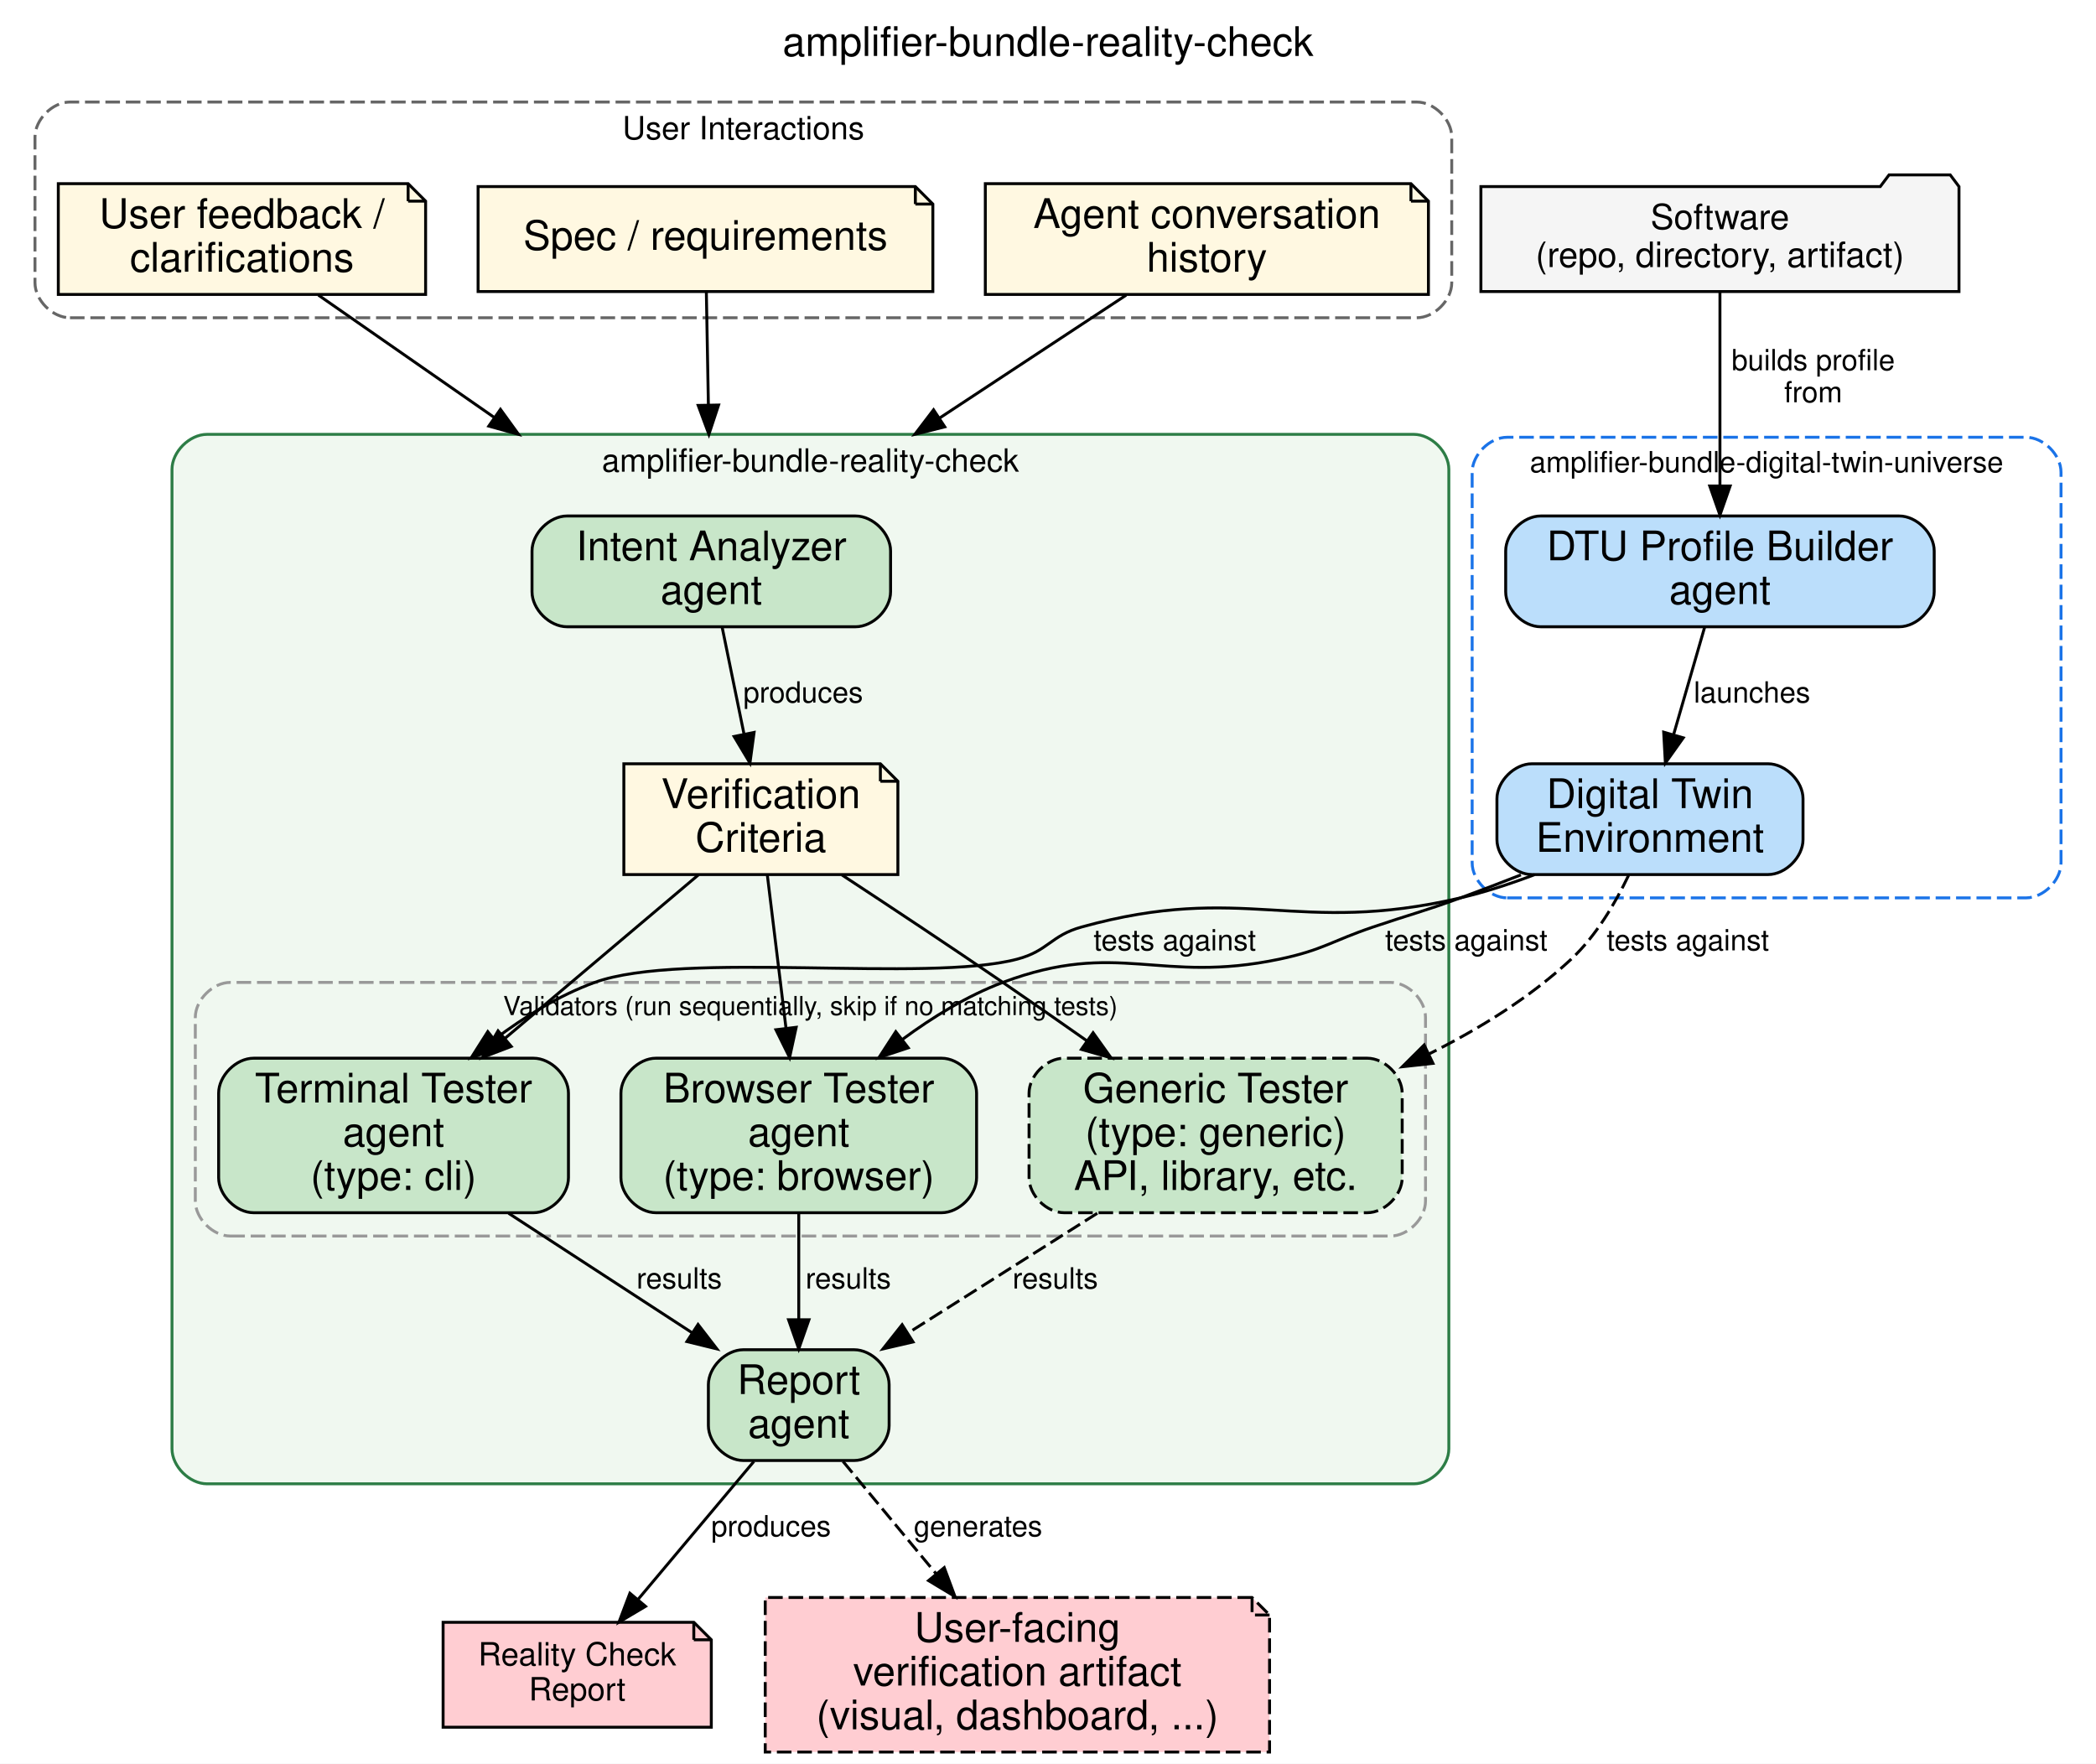
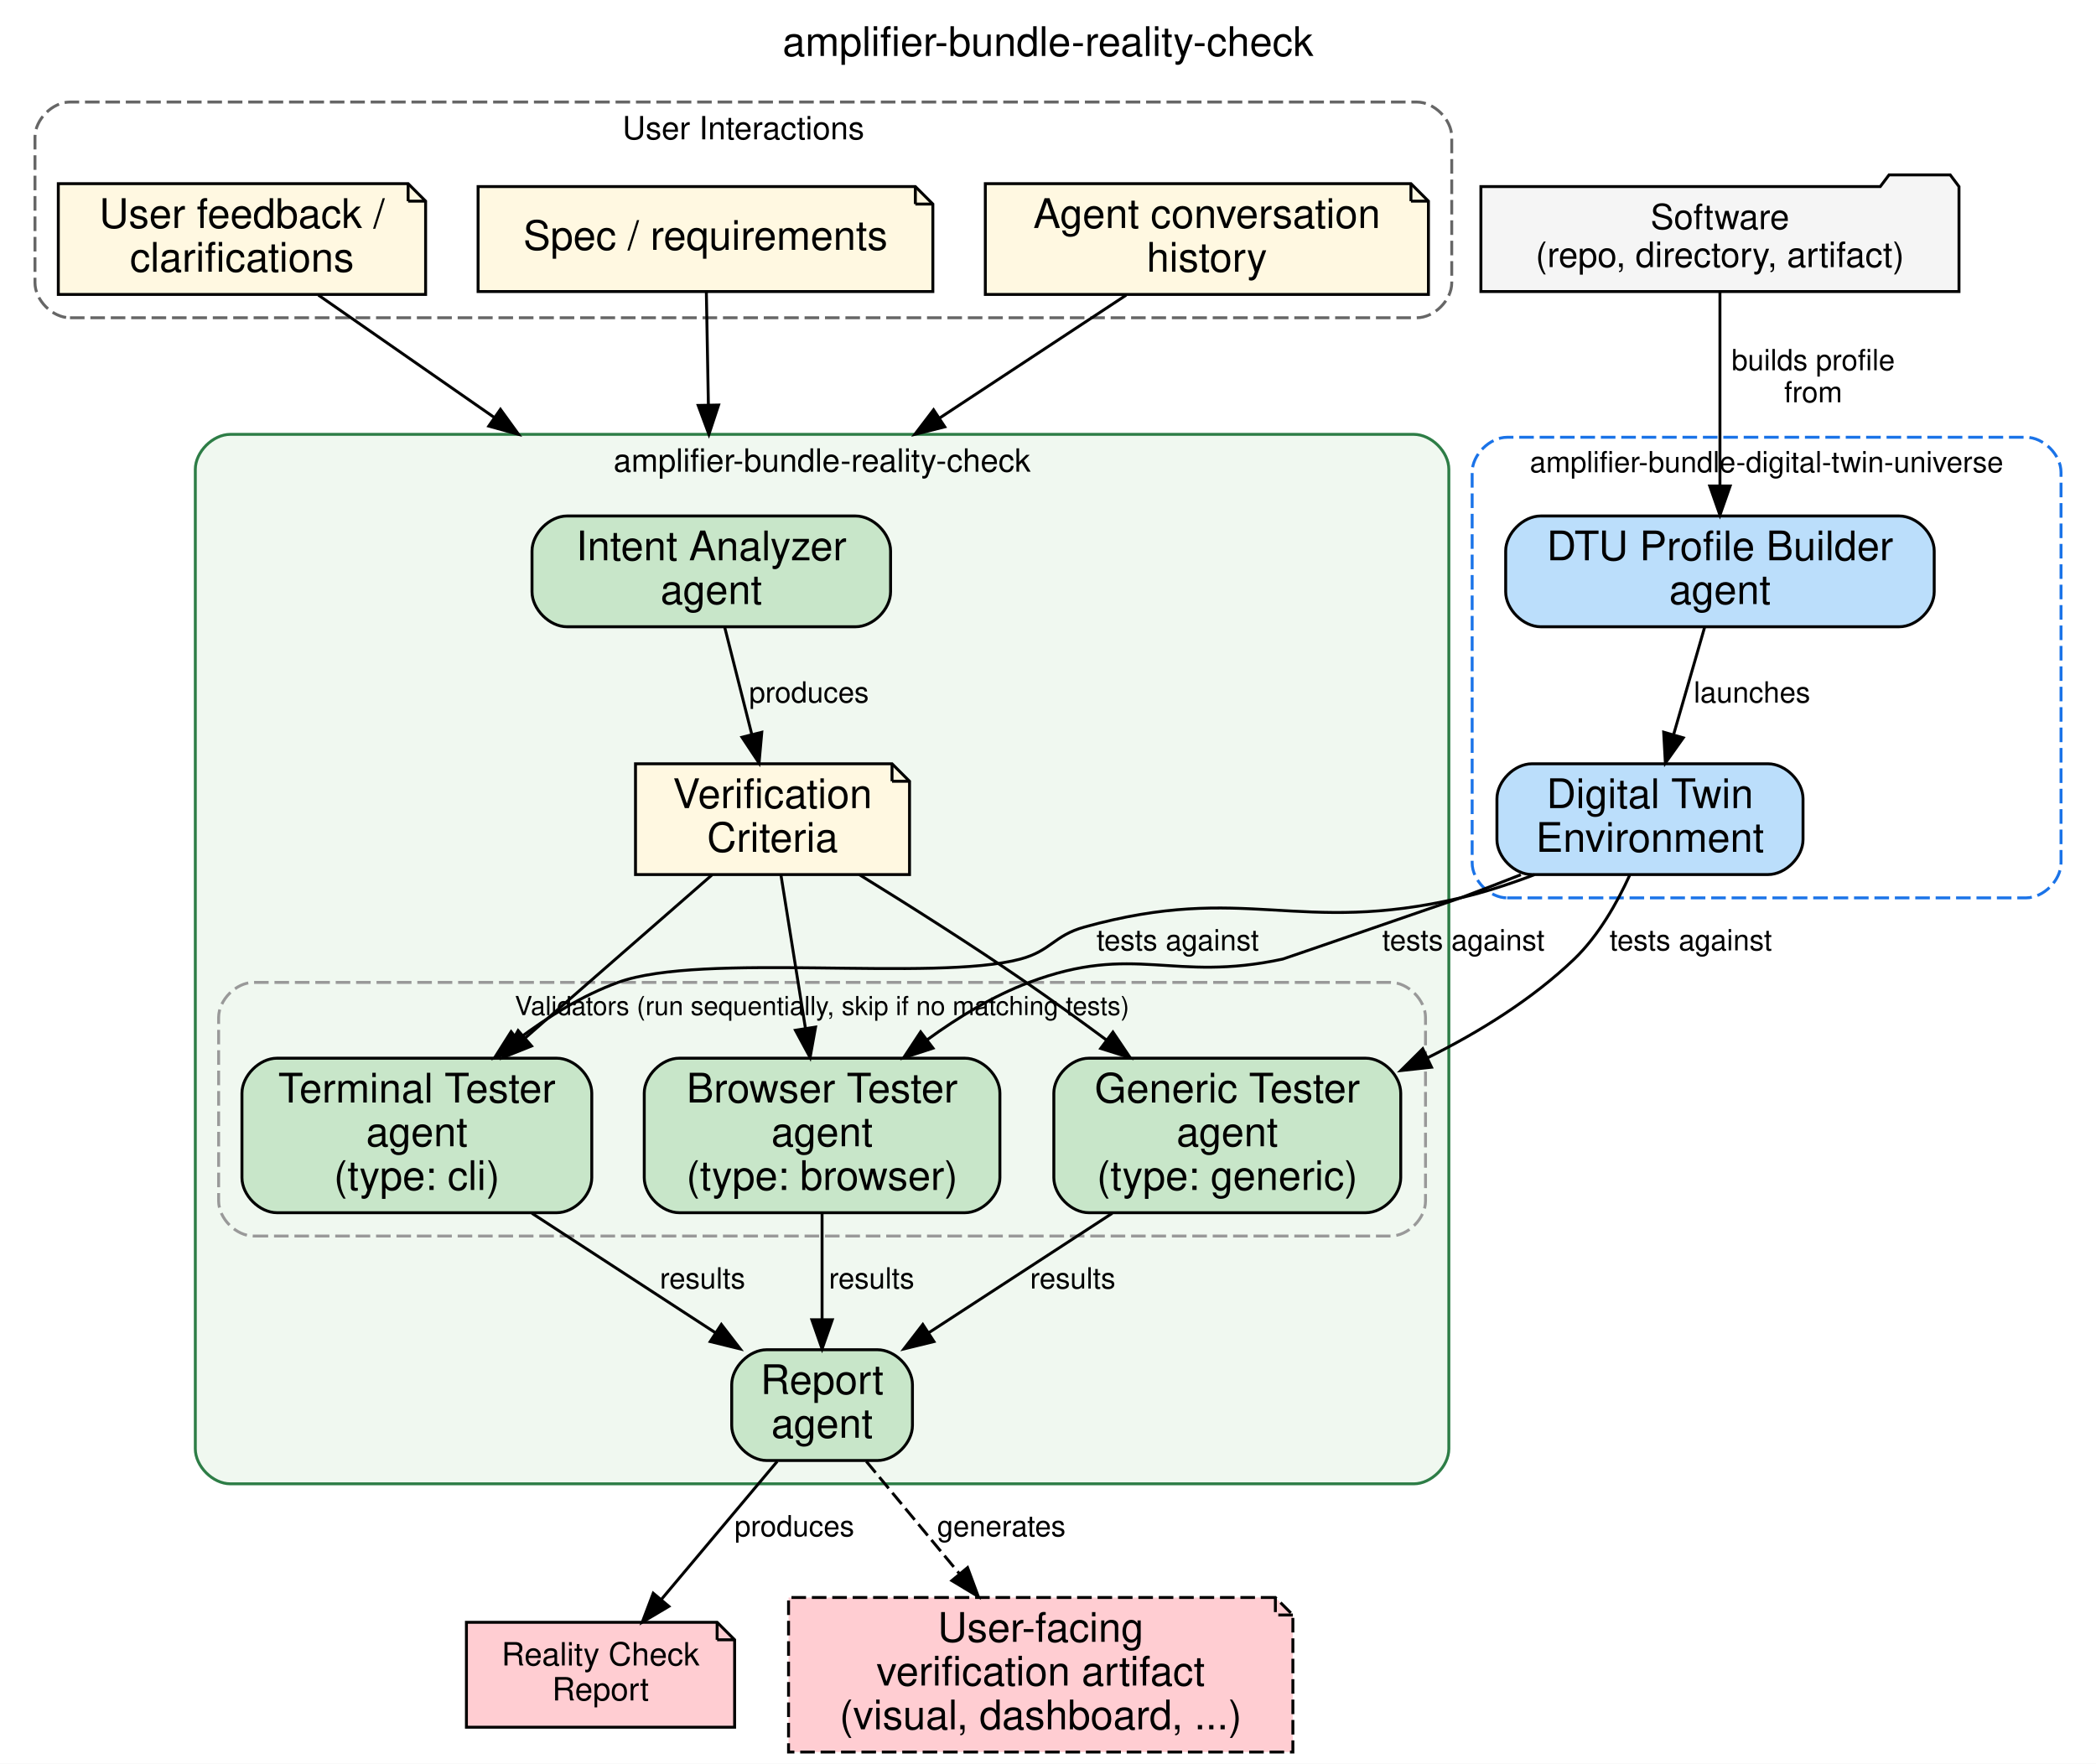
<svg xmlns="http://www.w3.org/2000/svg" width="719pt" height="605pt" viewBox="0.00 0.00 719.00 605.00">
  <g id="graph0" class="graph" transform="scale(1 1) rotate(0) translate(4 601)">
    <polygon fill="white" stroke="transparent" points="-4,4 -4,-601 715,-601 715,4 -4,4" />
    <text text-anchor="middle" x="355.5" y="-581.8" font-family="Helvetica,sans-Serif" font-size="14.00">amplifier-bundle-reality-check</text>
    <g id="clust1" class="cluster">
      <path fill="none" stroke="#666666" stroke-dasharray="5,2" d="M20,-492C20,-492 482,-492 482,-492 488,-492 494,-498 494,-504 494,-504 494,-554 494,-554 494,-560 488,-566 482,-566 482,-566 20,-566 20,-566 14,-566 8,-560 8,-554 8,-554 8,-504 8,-504 8,-498 14,-492 20,-492" />
      <text text-anchor="middle" x="251" y="-553.2" font-family="Helvetica,sans-Serif" font-size="11.00">User Interactions</text>
    </g>
    <g id="clust2" class="cluster">
-       <path fill="#f0f8f0" stroke="#2d7d46" d="M67,-92C67,-92 481,-92 481,-92 487,-92 493,-98 493,-104 493,-104 493,-440 493,-440 493,-446 487,-452 481,-452 481,-452 67,-452 67,-452 61,-452 55,-446 55,-440 55,-440 55,-104 55,-104 55,-98 61,-92 67,-92" />
-       <text text-anchor="middle" x="274" y="-439.2" font-family="Helvetica,sans-Serif" font-size="11.00">amplifier-bundle-reality-check</text>
+       <path fill="#f0f8f0" stroke="#2d7d46" d="M75,-92C75,-92 481,-92 481,-92 487,-92 493,-98 493,-104 493,-104 493,-440 493,-440 493,-446 487,-452 481,-452 481,-452 75,-452 75,-452 69,-452 63,-446 63,-440 63,-440 63,-104 63,-104 63,-98 69,-92 75,-92" />
+       <text text-anchor="middle" x="278" y="-439.2" font-family="Helvetica,sans-Serif" font-size="11.00">amplifier-bundle-reality-check</text>
    </g>
    <g id="clust3" class="cluster">
-       <path fill="none" stroke="#999999" stroke-dasharray="5,2" d="M75,-177C75,-177 473,-177 473,-177 479,-177 485,-183 485,-189 485,-189 485,-252 485,-252 485,-258 479,-264 473,-264 473,-264 75,-264 75,-264 69,-264 63,-258 63,-252 63,-252 63,-189 63,-189 63,-183 69,-177 75,-177" />
-       <text text-anchor="middle" x="274" y="-252.8" font-family="Helvetica,sans-Serif" font-size="9.00">Validators (run sequentially, skip if no matching tests)</text>
+       <path fill="none" stroke="#999999" stroke-dasharray="5,2" d="M83,-177C83,-177 473,-177 473,-177 479,-177 485,-183 485,-189 485,-189 485,-252 485,-252 485,-258 479,-264 473,-264 473,-264 83,-264 83,-264 77,-264 71,-258 71,-252 71,-252 71,-189 71,-189 71,-183 77,-177 83,-177" />
+       <text text-anchor="middle" x="278" y="-252.8" font-family="Helvetica,sans-Serif" font-size="9.00">Validators (run sequentially, skip if no matching tests)</text>
    </g>
    <g id="clust4" class="cluster">
      <path fill="none" stroke="#1a73e8" stroke-dasharray="5,2" d="M513,-293C513,-293 691,-293 691,-293 697,-293 703,-299 703,-305 703,-305 703,-439 703,-439 703,-445 697,-451 691,-451 691,-451 513,-451 513,-451 507,-451 501,-445 501,-439 501,-439 501,-305 501,-305 501,-299 507,-293 513,-293" />
      <text text-anchor="middle" x="602" y="-439" font-family="Helvetica,sans-Serif" font-size="10.00">amplifier-bundle-digital-twin-universe</text>
    </g>
    <g id="node1" class="node">
      <polygon fill="#fff8e1" stroke="black" points="310,-537 160,-537 160,-501 316,-501 316,-531 310,-537" />
      <polyline fill="none" stroke="black" points="310,-537 310,-531 " />
      <polyline fill="none" stroke="black" points="316,-531 310,-531 " />
      <text text-anchor="middle" x="238" y="-515.3" font-family="Helvetica,sans-Serif" font-size="14.00">Spec / requirements</text>
    </g>
    <g id="node5" class="node">
      <path fill="#c8e6c9" stroke="black" d="M289.5,-424C289.5,-424 190.5,-424 190.5,-424 184.5,-424 178.5,-418 178.5,-412 178.5,-412 178.5,-398 178.5,-398 178.5,-392 184.5,-386 190.5,-386 190.5,-386 289.5,-386 289.5,-386 295.5,-386 301.5,-392 301.5,-398 301.5,-398 301.5,-412 301.5,-412 301.5,-418 295.5,-424 289.5,-424" />
      <text text-anchor="middle" x="240" y="-408.8" font-family="Helvetica,sans-Serif" font-size="14.00">Intent Analyzer</text>
      <text text-anchor="middle" x="240" y="-393.8" font-family="Helvetica,sans-Serif" font-size="14.00">agent</text>
    </g>
    <g id="edge3" class="edge">
      <path fill="none" stroke="black" d="M238.3,-500.99C238.49,-490.5 238.74,-476.38 239,-462.24" />
      <polygon fill="black" stroke="black" points="242.5,-462.06 239.18,-452 235.5,-461.93 242.5,-462.06" />
    </g>
    <g id="node2" class="node">
      <polygon fill="#fff8e1" stroke="black" points="480,-538 334,-538 334,-500 486,-500 486,-532 480,-538" />
      <polyline fill="none" stroke="black" points="480,-538 480,-532 " />
      <polyline fill="none" stroke="black" points="486,-532 480,-532 " />
      <text text-anchor="middle" x="410" y="-522.8" font-family="Helvetica,sans-Serif" font-size="14.00">Agent conversation</text>
      <text text-anchor="middle" x="410" y="-507.8" font-family="Helvetica,sans-Serif" font-size="14.00">history</text>
    </g>
    <g id="edge4" class="edge">
      <path fill="none" stroke="black" d="M382.31,-499.76C364.78,-488.21 341.17,-472.66 318.23,-457.54" />
      <polygon fill="black" stroke="black" points="320.09,-454.58 309.82,-452 316.24,-460.42 320.09,-454.58" />
    </g>
    <g id="node3" class="node">
      <polygon fill="#fff8e1" stroke="black" points="136,-538 16,-538 16,-500 142,-500 142,-532 136,-538" />
      <polyline fill="none" stroke="black" points="136,-538 136,-532 " />
      <polyline fill="none" stroke="black" points="142,-532 136,-532 " />
      <text text-anchor="middle" x="79" y="-522.8" font-family="Helvetica,sans-Serif" font-size="14.00">User feedback /</text>
      <text text-anchor="middle" x="79" y="-507.8" font-family="Helvetica,sans-Serif" font-size="14.00">clarifications</text>
    </g>
    <g id="edge5" class="edge">
      <path fill="none" stroke="black" d="M105.23,-499.76C121.75,-488.26 143.99,-472.79 165.63,-457.74" />
      <polygon fill="black" stroke="black" points="167.67,-460.58 173.88,-452 163.67,-454.83 167.67,-460.58" />
    </g>
    <g id="node4" class="node">
      <polygon fill="#f5f5f5" stroke="black" points="668,-537 665,-541 644,-541 641,-537 504,-537 504,-501 668,-501 668,-537" />
      <text text-anchor="middle" x="586" y="-522.4" font-family="Helvetica,sans-Serif" font-size="12.00">Software</text>
      <text text-anchor="middle" x="586" y="-509.4" font-family="Helvetica,sans-Serif" font-size="12.00">(repo, directory, artifact)</text>
    </g>
    <g id="node11" class="node">
      <path fill="#bbdefb" stroke="black" d="M647.5,-424C647.5,-424 524.5,-424 524.5,-424 518.5,-424 512.5,-418 512.5,-412 512.5,-412 512.5,-398 512.5,-398 512.5,-392 518.5,-386 524.5,-386 524.5,-386 647.5,-386 647.5,-386 653.5,-386 659.5,-392 659.5,-398 659.5,-398 659.5,-412 659.5,-412 659.5,-418 653.5,-424 647.5,-424" />
      <text text-anchor="middle" x="586" y="-408.8" font-family="Helvetica,sans-Serif" font-size="14.00">DTU Profile Builder</text>
      <text text-anchor="middle" x="586" y="-393.8" font-family="Helvetica,sans-Serif" font-size="14.00">agent</text>
    </g>
    <g id="edge6" class="edge">
      <path fill="none" stroke="black" d="M586,-500.99C586,-483.38 586,-455.55 586,-434.55" />
      <polygon fill="black" stroke="black" points="589.5,-434.29 586,-424.29 582.5,-434.29 589.5,-434.29" />
      <text text-anchor="middle" x="618" y="-474" font-family="Helvetica,sans-Serif" font-size="10.00">builds profile</text>
      <text text-anchor="middle" x="618" y="-463" font-family="Helvetica,sans-Serif" font-size="10.00">from</text>
    </g>
    <g id="node6" class="node">
-       <polygon fill="#fff8e1" stroke="black" points="298,-339 210,-339 210,-301 304,-301 304,-333 298,-339" />
-       <polyline fill="none" stroke="black" points="298,-339 298,-333 " />
-       <polyline fill="none" stroke="black" points="304,-333 298,-333 " />
-       <text text-anchor="middle" x="257" y="-323.8" font-family="Helvetica,sans-Serif" font-size="14.00">Verification</text>
-       <text text-anchor="middle" x="257" y="-308.8" font-family="Helvetica,sans-Serif" font-size="14.00">Criteria</text>
+       <polygon fill="#fff8e1" stroke="black" points="302,-339 214,-339 214,-301 308,-301 308,-333 302,-339" />
+       <polyline fill="none" stroke="black" points="302,-339 302,-333 " />
+       <polyline fill="none" stroke="black" points="308,-333 302,-333 " />
+       <text text-anchor="middle" x="261" y="-323.8" font-family="Helvetica,sans-Serif" font-size="14.00">Verification</text>
+       <text text-anchor="middle" x="261" y="-308.8" font-family="Helvetica,sans-Serif" font-size="14.00">Criteria</text>
    </g>
    <g id="edge1" class="edge">
-       <path fill="none" stroke="black" d="M243.69,-385.99C245.88,-375.3 248.7,-361.5 251.19,-349.37" />
-       <polygon fill="black" stroke="black" points="254.68,-349.76 253.26,-339.26 247.82,-348.36 254.68,-349.76" />
-       <text text-anchor="middle" x="271.5" y="-360" font-family="Helvetica,sans-Serif" font-size="10.00">produces</text>
+       <path fill="none" stroke="black" d="M244.56,-385.99C247.29,-375.19 250.82,-361.22 253.91,-349" />
+       <polygon fill="black" stroke="black" points="257.32,-349.81 256.38,-339.26 250.53,-348.1 257.32,-349.81" />
+       <text text-anchor="middle" x="273.5" y="-360" font-family="Helvetica,sans-Serif" font-size="10.00">produces</text>
    </g>
    <g id="node7" class="node">
-       <path fill="#c8e6c9" stroke="black" d="M179,-238C179,-238 83,-238 83,-238 77,-238 71,-232 71,-226 71,-226 71,-197 71,-197 71,-191 77,-185 83,-185 83,-185 179,-185 179,-185 185,-185 191,-191 191,-197 191,-197 191,-226 191,-226 191,-232 185,-238 179,-238" />
-       <text text-anchor="middle" x="131" y="-222.8" font-family="Helvetica,sans-Serif" font-size="14.00">Terminal Tester</text>
-       <text text-anchor="middle" x="131" y="-207.8" font-family="Helvetica,sans-Serif" font-size="14.00">agent</text>
-       <text text-anchor="middle" x="131" y="-192.8" font-family="Helvetica,sans-Serif" font-size="14.00">(type: cli)</text>
+       <path fill="#c8e6c9" stroke="black" d="M187,-238C187,-238 91,-238 91,-238 85,-238 79,-232 79,-226 79,-226 79,-197 79,-197 79,-191 85,-185 91,-185 91,-185 187,-185 187,-185 193,-185 199,-191 199,-197 199,-197 199,-226 199,-226 199,-232 193,-238 187,-238" />
+       <text text-anchor="middle" x="139" y="-222.8" font-family="Helvetica,sans-Serif" font-size="14.00">Terminal Tester</text>
+       <text text-anchor="middle" x="139" y="-207.8" font-family="Helvetica,sans-Serif" font-size="14.00">agent</text>
+       <text text-anchor="middle" x="139" y="-192.8" font-family="Helvetica,sans-Serif" font-size="14.00">(type: cli)</text>
    </g>
    <g id="edge7" class="edge">
-       <path fill="none" stroke="black" d="M235.63,-300.93C217.49,-285.61 191.03,-263.24 169.25,-244.83" />
-       <polygon fill="black" stroke="black" points="171.37,-242.04 161.47,-238.25 166.85,-247.38 171.37,-242.04" />
+       <path fill="none" stroke="black" d="M240.3,-300.93C222.75,-285.61 197.12,-263.24 176.04,-244.83" />
+       <polygon fill="black" stroke="black" points="178.34,-242.19 168.5,-238.25 173.73,-247.47 178.34,-242.19" />
    </g>
    <g id="node8" class="node">
-       <path fill="#c8e6c9" stroke="black" d="M319,-238C319,-238 221,-238 221,-238 215,-238 209,-232 209,-226 209,-226 209,-197 209,-197 209,-191 215,-185 221,-185 221,-185 319,-185 319,-185 325,-185 331,-191 331,-197 331,-197 331,-226 331,-226 331,-232 325,-238 319,-238" />
-       <text text-anchor="middle" x="270" y="-222.8" font-family="Helvetica,sans-Serif" font-size="14.00">Browser Tester</text>
-       <text text-anchor="middle" x="270" y="-207.8" font-family="Helvetica,sans-Serif" font-size="14.00">agent</text>
-       <text text-anchor="middle" x="270" y="-192.8" font-family="Helvetica,sans-Serif" font-size="14.00">(type: browser)</text>
+       <path fill="#c8e6c9" stroke="black" d="M327,-238C327,-238 229,-238 229,-238 223,-238 217,-232 217,-226 217,-226 217,-197 217,-197 217,-191 223,-185 229,-185 229,-185 327,-185 327,-185 333,-185 339,-191 339,-197 339,-197 339,-226 339,-226 339,-232 333,-238 327,-238" />
+       <text text-anchor="middle" x="278" y="-222.8" font-family="Helvetica,sans-Serif" font-size="14.00">Browser Tester</text>
+       <text text-anchor="middle" x="278" y="-207.8" font-family="Helvetica,sans-Serif" font-size="14.00">agent</text>
+       <text text-anchor="middle" x="278" y="-192.8" font-family="Helvetica,sans-Serif" font-size="14.00">(type: browser)</text>
    </g>
    <g id="edge8" class="edge">
-       <path fill="none" stroke="black" d="M259.21,-300.93C260.96,-286.55 263.47,-265.96 265.63,-248.27" />
-       <polygon fill="black" stroke="black" points="269.12,-248.6 266.86,-238.25 262.17,-247.76 269.12,-248.6" />
+       <path fill="none" stroke="black" d="M263.88,-300.93C266.18,-286.55 269.47,-265.96 272.29,-248.27" />
+       <polygon fill="black" stroke="black" points="275.77,-248.68 273.89,-238.25 268.86,-247.58 275.77,-248.68" />
    </g>
    <g id="node9" class="node">
-       <path fill="#c8e6c9" stroke="black" stroke-dasharray="5,2" d="M465,-238C465,-238 361,-238 361,-238 355,-238 349,-232 349,-226 349,-226 349,-197 349,-197 349,-191 355,-185 361,-185 361,-185 465,-185 465,-185 471,-185 477,-191 477,-197 477,-197 477,-226 477,-226 477,-232 471,-238 465,-238" />
-       <text text-anchor="middle" x="413" y="-222.8" font-family="Helvetica,sans-Serif" font-size="14.00">Generic Tester</text>
-       <text text-anchor="middle" x="413" y="-207.8" font-family="Helvetica,sans-Serif" font-size="14.00">(type: generic)</text>
-       <text text-anchor="middle" x="413" y="-192.8" font-family="Helvetica,sans-Serif" font-size="14.00">API, library, etc.</text>
+       <path fill="#c8e6c9" stroke="black" d="M464.5,-238C464.5,-238 369.5,-238 369.5,-238 363.5,-238 357.5,-232 357.5,-226 357.5,-226 357.5,-197 357.5,-197 357.5,-191 363.5,-185 369.5,-185 369.5,-185 464.5,-185 464.5,-185 470.5,-185 476.5,-191 476.5,-197 476.5,-197 476.5,-226 476.5,-226 476.5,-232 470.5,-238 464.5,-238" />
+       <text text-anchor="middle" x="417" y="-222.8" font-family="Helvetica,sans-Serif" font-size="14.00">Generic Tester</text>
+       <text text-anchor="middle" x="417" y="-207.8" font-family="Helvetica,sans-Serif" font-size="14.00">agent</text>
+       <text text-anchor="middle" x="417" y="-192.8" font-family="Helvetica,sans-Serif" font-size="14.00">(type: generic)</text>
    </g>
    <g id="edge9" class="edge">
-       <path fill="none" stroke="black" d="M284.8,-300.87C300.99,-290.24 321.74,-276.49 340,-264 349.41,-257.57 359.43,-250.58 368.93,-243.9" />
-       <polygon fill="black" stroke="black" points="370.97,-246.74 377.13,-238.12 366.94,-241.02 370.97,-246.74" />
+       <path fill="none" stroke="black" d="M290.77,-300.97C307.74,-290.5 329.3,-276.86 348,-264 357.05,-257.77 366.59,-250.88 375.6,-244.21" />
+       <polygon fill="black" stroke="black" points="377.77,-246.96 383.69,-238.18 373.58,-241.35 377.77,-246.96" />
    </g>
    <g id="node10" class="node">
-       <path fill="#c8e6c9" stroke="black" d="M289,-138C289,-138 251,-138 251,-138 245,-138 239,-132 239,-126 239,-126 239,-112 239,-112 239,-106 245,-100 251,-100 251,-100 289,-100 289,-100 295,-100 301,-106 301,-112 301,-112 301,-126 301,-126 301,-132 295,-138 289,-138" />
-       <text text-anchor="middle" x="270" y="-122.8" font-family="Helvetica,sans-Serif" font-size="14.00">Report</text>
-       <text text-anchor="middle" x="270" y="-107.8" font-family="Helvetica,sans-Serif" font-size="14.00">agent</text>
+       <path fill="#c8e6c9" stroke="black" d="M297,-138C297,-138 259,-138 259,-138 253,-138 247,-132 247,-126 247,-126 247,-112 247,-112 247,-106 253,-100 259,-100 259,-100 297,-100 297,-100 303,-100 309,-106 309,-112 309,-112 309,-126 309,-126 309,-132 303,-138 297,-138" />
+       <text text-anchor="middle" x="278" y="-122.8" font-family="Helvetica,sans-Serif" font-size="14.00">Report</text>
+       <text text-anchor="middle" x="278" y="-107.8" font-family="Helvetica,sans-Serif" font-size="14.00">agent</text>
    </g>
    <g id="edge13" class="edge">
-       <path fill="none" stroke="black" d="M170.46,-184.81C190.23,-171.94 214.01,-156.45 233.37,-143.85" />
-       <polygon fill="black" stroke="black" points="235.45,-146.67 241.92,-138.28 231.63,-140.8 235.45,-146.67" />
-       <text text-anchor="middle" x="229" y="-159" font-family="Helvetica,sans-Serif" font-size="10.00">results</text>
+       <path fill="none" stroke="black" d="M178.46,-184.81C198.23,-171.94 222.01,-156.45 241.37,-143.85" />
+       <polygon fill="black" stroke="black" points="243.45,-146.67 249.92,-138.28 239.63,-140.8 243.45,-146.67" />
+       <text text-anchor="middle" x="237" y="-159" font-family="Helvetica,sans-Serif" font-size="10.00">results</text>
    </g>
    <g id="edge14" class="edge">
-       <path fill="none" stroke="black" d="M270,-184.81C270,-173.45 270,-160.05 270,-148.39" />
-       <polygon fill="black" stroke="black" points="273.5,-148.28 270,-138.28 266.5,-148.28 273.5,-148.28" />
-       <text text-anchor="middle" x="287" y="-159" font-family="Helvetica,sans-Serif" font-size="10.00">results</text>
+       <path fill="none" stroke="black" d="M278,-184.81C278,-173.45 278,-160.05 278,-148.39" />
+       <polygon fill="black" stroke="black" points="281.5,-148.28 278,-138.28 274.5,-148.28 281.5,-148.28" />
+       <text text-anchor="middle" x="295" y="-159" font-family="Helvetica,sans-Serif" font-size="10.00">results</text>
    </g>
    <g id="edge15" class="edge">
-       <path fill="none" stroke="black" stroke-dasharray="5,2" d="M372.4,-184.81C351.98,-171.88 327.38,-156.31 307.42,-143.68" />
-       <polygon fill="black" stroke="black" points="309.21,-140.67 298.88,-138.28 305.46,-146.59 309.21,-140.67" />
-       <text text-anchor="middle" x="358" y="-159" font-family="Helvetica,sans-Serif" font-size="10.00">results</text>
+       <path fill="none" stroke="black" d="M377.54,-184.81C357.77,-171.94 333.99,-156.45 314.63,-143.85" />
+       <polygon fill="black" stroke="black" points="316.37,-140.8 306.08,-138.28 312.55,-146.67 316.37,-140.8" />
+       <text text-anchor="middle" x="364" y="-159" font-family="Helvetica,sans-Serif" font-size="10.00">results</text>
    </g>
    <g id="node13" class="node">
-       <polygon fill="#ffcdd2" stroke="black" points="234,-44.5 148,-44.5 148,-8.5 240,-8.5 240,-38.5 234,-44.5" />
-       <polyline fill="none" stroke="black" points="234,-44.5 234,-38.5 " />
-       <polyline fill="none" stroke="black" points="240,-38.5 234,-38.5 " />
-       <text text-anchor="middle" x="194" y="-29.7" font-family="Helvetica,sans-Serif" font-size="11.00">Reality Check</text>
-       <text text-anchor="middle" x="194" y="-17.7" font-family="Helvetica,sans-Serif" font-size="11.00">Report</text>
+       <polygon fill="#ffcdd2" stroke="black" points="242,-44.5 156,-44.5 156,-8.5 248,-8.5 248,-38.5 242,-44.5" />
+       <polyline fill="none" stroke="black" points="242,-44.5 242,-38.5 " />
+       <polyline fill="none" stroke="black" points="248,-38.5 242,-38.5 " />
+       <text text-anchor="middle" x="202" y="-29.7" font-family="Helvetica,sans-Serif" font-size="11.00">Reality Check</text>
+       <text text-anchor="middle" x="202" y="-17.7" font-family="Helvetica,sans-Serif" font-size="11.00">Report</text>
    </g>
    <g id="edge16" class="edge">
-       <path fill="none" stroke="black" d="M254.62,-99.69C243.2,-86.09 227.5,-67.39 214.94,-52.43" />
-       <polygon fill="black" stroke="black" points="217.44,-49.97 208.33,-44.56 212.08,-54.47 217.44,-49.97" />
-       <text text-anchor="middle" x="260.5" y="-74" font-family="Helvetica,sans-Serif" font-size="10.00">produces</text>
+       <path fill="none" stroke="black" d="M262.62,-99.69C251.2,-86.09 235.5,-67.39 222.94,-52.43" />
+       <polygon fill="black" stroke="black" points="225.44,-49.97 216.33,-44.56 220.08,-54.47 225.44,-49.97" />
+       <text text-anchor="middle" x="268.5" y="-74" font-family="Helvetica,sans-Serif" font-size="10.00">produces</text>
    </g>
    <g id="node14" class="node">
-       <polygon fill="#ffcdd2" stroke="black" stroke-dasharray="5,2" points="425.5,-53 258.5,-53 258.5,0 431.5,0 431.5,-47 425.5,-53" />
-       <polyline fill="none" stroke="black" stroke-dasharray="5,2" points="425.5,-53 425.5,-47 " />
-       <polyline fill="none" stroke="black" stroke-dasharray="5,2" points="431.5,-47 425.5,-47 " />
-       <text text-anchor="middle" x="345" y="-37.8" font-family="Helvetica,sans-Serif" font-size="14.00">User-facing</text>
-       <text text-anchor="middle" x="345" y="-22.8" font-family="Helvetica,sans-Serif" font-size="14.00">verification artifact</text>
-       <text text-anchor="middle" x="345" y="-7.8" font-family="Helvetica,sans-Serif" font-size="14.00">(visual, dashboard, ...)</text>
+       <polygon fill="#ffcdd2" stroke="black" stroke-dasharray="5,2" points="433.5,-53 266.5,-53 266.5,0 439.5,0 439.5,-47 433.5,-53" />
+       <polyline fill="none" stroke="black" stroke-dasharray="5,2" points="433.5,-53 433.5,-47 " />
+       <polyline fill="none" stroke="black" stroke-dasharray="5,2" points="439.5,-47 433.5,-47 " />
+       <text text-anchor="middle" x="353" y="-37.8" font-family="Helvetica,sans-Serif" font-size="14.00">User-facing</text>
+       <text text-anchor="middle" x="353" y="-22.8" font-family="Helvetica,sans-Serif" font-size="14.00">verification artifact</text>
+       <text text-anchor="middle" x="353" y="-7.8" font-family="Helvetica,sans-Serif" font-size="14.00">(visual, dashboard, ...)</text>
    </g>
    <g id="edge17" class="edge">
-       <path fill="none" stroke="black" stroke-dasharray="5,2" d="M285.18,-99.69C294.32,-88.65 306.25,-74.26 317.05,-61.23" />
-       <polygon fill="black" stroke="black" points="319.91,-63.26 323.59,-53.33 314.52,-58.8 319.91,-63.26" />
-       <text text-anchor="middle" x="331.5" y="-74" font-family="Helvetica,sans-Serif" font-size="10.00">generates</text>
+       <path fill="none" stroke="black" stroke-dasharray="5,2" d="M293.18,-99.69C302.32,-88.65 314.25,-74.26 325.05,-61.23" />
+       <polygon fill="black" stroke="black" points="327.91,-63.26 331.59,-53.33 322.52,-58.8 327.91,-63.26" />
+       <text text-anchor="middle" x="339.5" y="-74" font-family="Helvetica,sans-Serif" font-size="10.00">generates</text>
    </g>
    <g id="node12" class="node">
      <path fill="#bbdefb" stroke="black" d="M602.5,-339C602.5,-339 521.5,-339 521.5,-339 515.5,-339 509.5,-333 509.5,-327 509.5,-327 509.5,-313 509.5,-313 509.5,-307 515.5,-301 521.5,-301 521.5,-301 602.5,-301 602.5,-301 608.5,-301 614.5,-307 614.5,-313 614.5,-313 614.5,-327 614.5,-327 614.5,-333 608.5,-339 602.5,-339" />
      <text text-anchor="middle" x="562" y="-323.8" font-family="Helvetica,sans-Serif" font-size="14.00">Digital Twin</text>
      <text text-anchor="middle" x="562" y="-308.8" font-family="Helvetica,sans-Serif" font-size="14.00">Environment</text>
    </g>
    <g id="edge2" class="edge">
      <path fill="none" stroke="black" d="M580.79,-385.99C577.67,-375.19 573.63,-361.22 570.1,-349" />
      <polygon fill="black" stroke="black" points="573.42,-347.9 567.28,-339.26 566.7,-349.84 573.42,-347.9" />
      <text text-anchor="middle" x="597" y="-360" font-family="Helvetica,sans-Serif" font-size="10.00">launches</text>
    </g>
    <g id="edge10" class="edge">
-       <path fill="none" stroke="black" d="M522.39,-300.95C514.15,-297.83 505.4,-294.96 497,-293 440.56,-279.87 422.85,-298.47 367,-283 356.46,-280.08 355.57,-274.8 345,-272 313.81,-263.72 230.34,-275.01 200,-264 187.8,-259.57 175.95,-252.23 165.6,-244.45" />
-       <polygon fill="black" stroke="black" points="167.66,-241.62 157.65,-238.17 163.33,-247.12 167.66,-241.62" />
-       <text text-anchor="middle" x="399" y="-275" font-family="Helvetica,sans-Serif" font-size="10.00">tests against</text>
+       <path fill="none" stroke="black" d="M522.39,-300.96C514.15,-297.83 505.4,-294.96 497,-293 441,-279.95 423.41,-298.37 368,-283 357.47,-280.08 356.56,-274.82 346,-272 316.32,-264.08 236.86,-274.52 208,-264 195.81,-259.56 183.95,-252.21 173.61,-244.43" />
+       <polygon fill="black" stroke="black" points="175.67,-241.6 165.66,-238.15 171.33,-247.1 175.67,-241.6" />
+       <text text-anchor="middle" x="400" y="-275" font-family="Helvetica,sans-Serif" font-size="10.00">tests against</text>
    </g>
    <g id="edge11" class="edge">
-       <path fill="none" stroke="black" d="M517.73,-300.89C510.82,-298.18 503.73,-295.47 497,-293 483.8,-288.17 480.31,-287.51 467,-283 452.76,-278.18 449.72,-275.1 435,-272 393.54,-263.27 379.67,-278.89 340,-264 327.85,-259.44 315.96,-252.13 305.54,-244.43" />
-       <polygon fill="black" stroke="black" points="307.56,-241.57 297.51,-238.22 303.28,-247.11 307.56,-241.57" />
-       <text text-anchor="middle" x="499" y="-275" font-family="Helvetica,sans-Serif" font-size="10.00">tests against</text>
+       <path fill="none" stroke="black" d="M517.71,-300.95C510.8,-298.23 503.72,-295.5 497,-293 496.58,-292.84 436.44,-272.09 436,-272 398.04,-263.84 385.35,-277.66 349,-264 336.74,-259.39 324.7,-252.07 314.13,-244.37" />
+       <polygon fill="black" stroke="black" points="316.05,-241.44 305.98,-238.16 311.81,-247.01 316.05,-241.44" />
+       <text text-anchor="middle" x="498" y="-275" font-family="Helvetica,sans-Serif" font-size="10.00">tests against</text>
    </g>
    <g id="edge12" class="edge">
-       <path fill="none" stroke="black" stroke-dasharray="5,2" d="M554.67,-300.75C550.13,-291.24 543.53,-279.97 535,-272 520.92,-258.85 503.4,-248.03 486.06,-239.39" />
-       <polygon fill="black" stroke="black" points="487.56,-236.23 477.03,-235.07 484.54,-242.54 487.56,-236.23" />
-       <text text-anchor="middle" x="575" y="-275" font-family="Helvetica,sans-Serif" font-size="10.00">tests against</text>
+       <path fill="none" stroke="black" d="M555.05,-300.78C550.71,-291.28 544.34,-280 536,-272 521.66,-258.25 503.53,-247.02 485.76,-238.17" />
+       <polygon fill="black" stroke="black" points="487.06,-234.91 476.53,-233.76 484.05,-241.23 487.06,-234.91" />
+       <text text-anchor="middle" x="576" y="-275" font-family="Helvetica,sans-Serif" font-size="10.00">tests against</text>
    </g>
  </g>
</svg>
